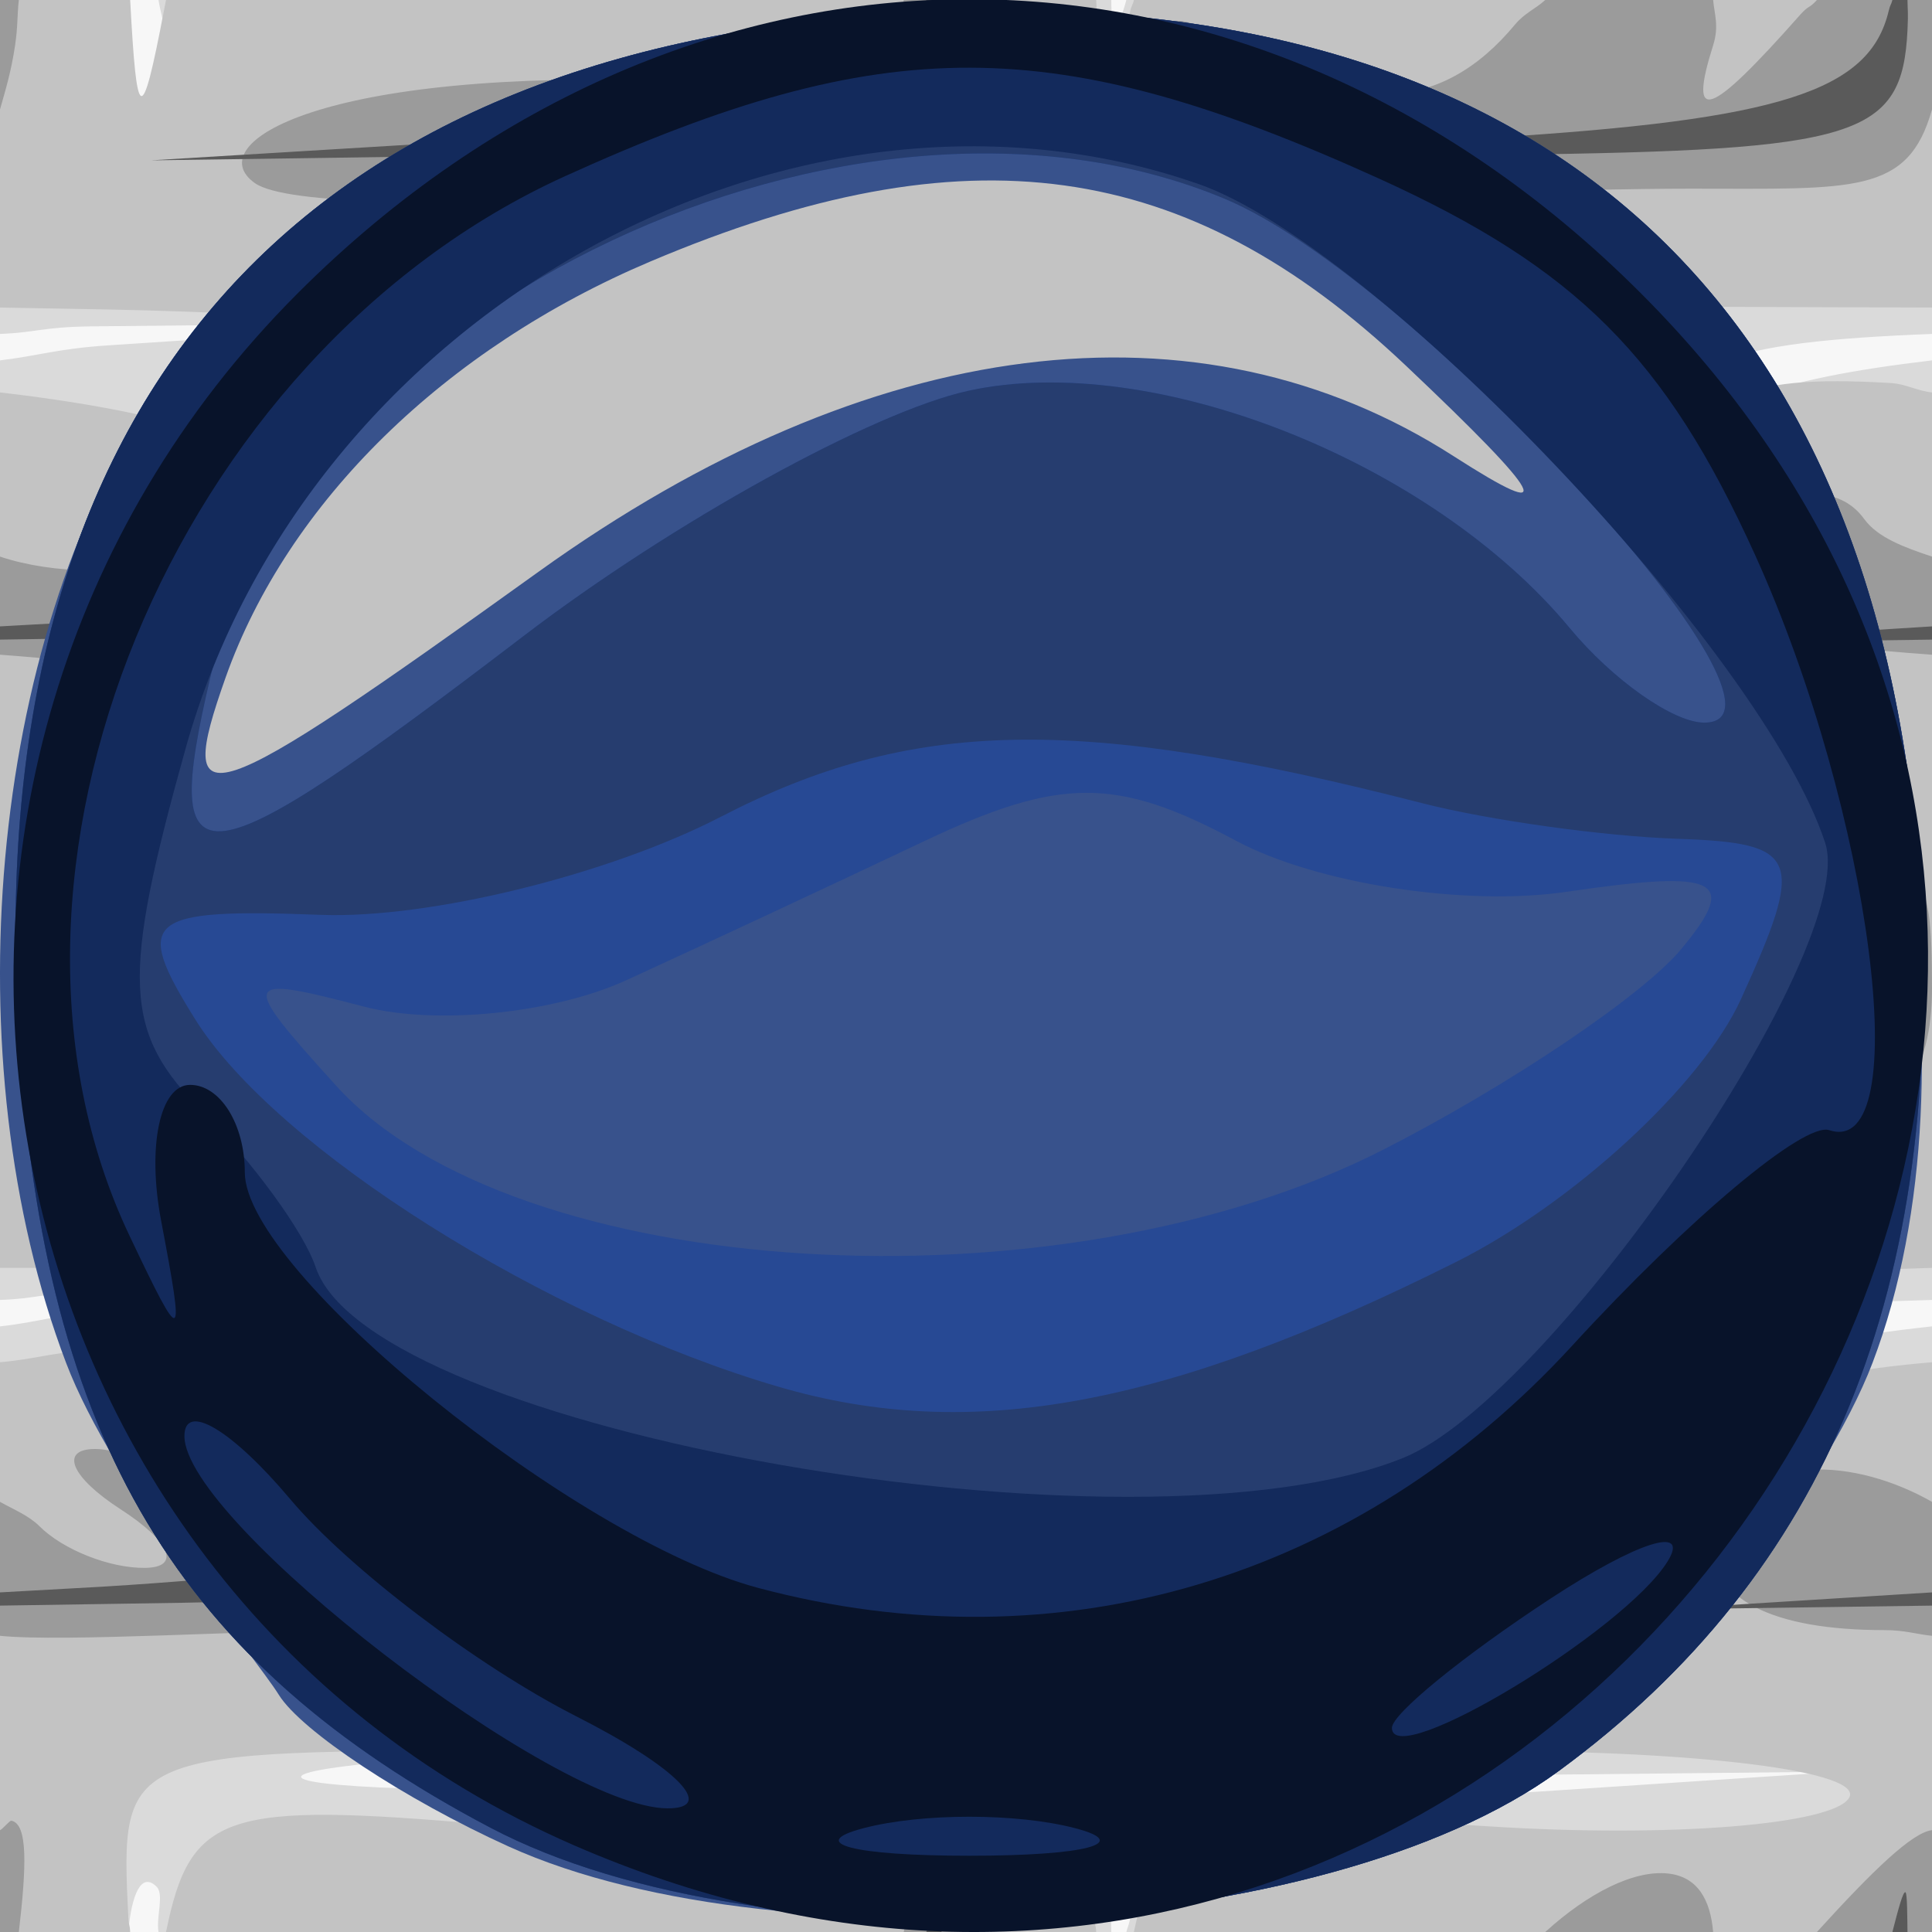
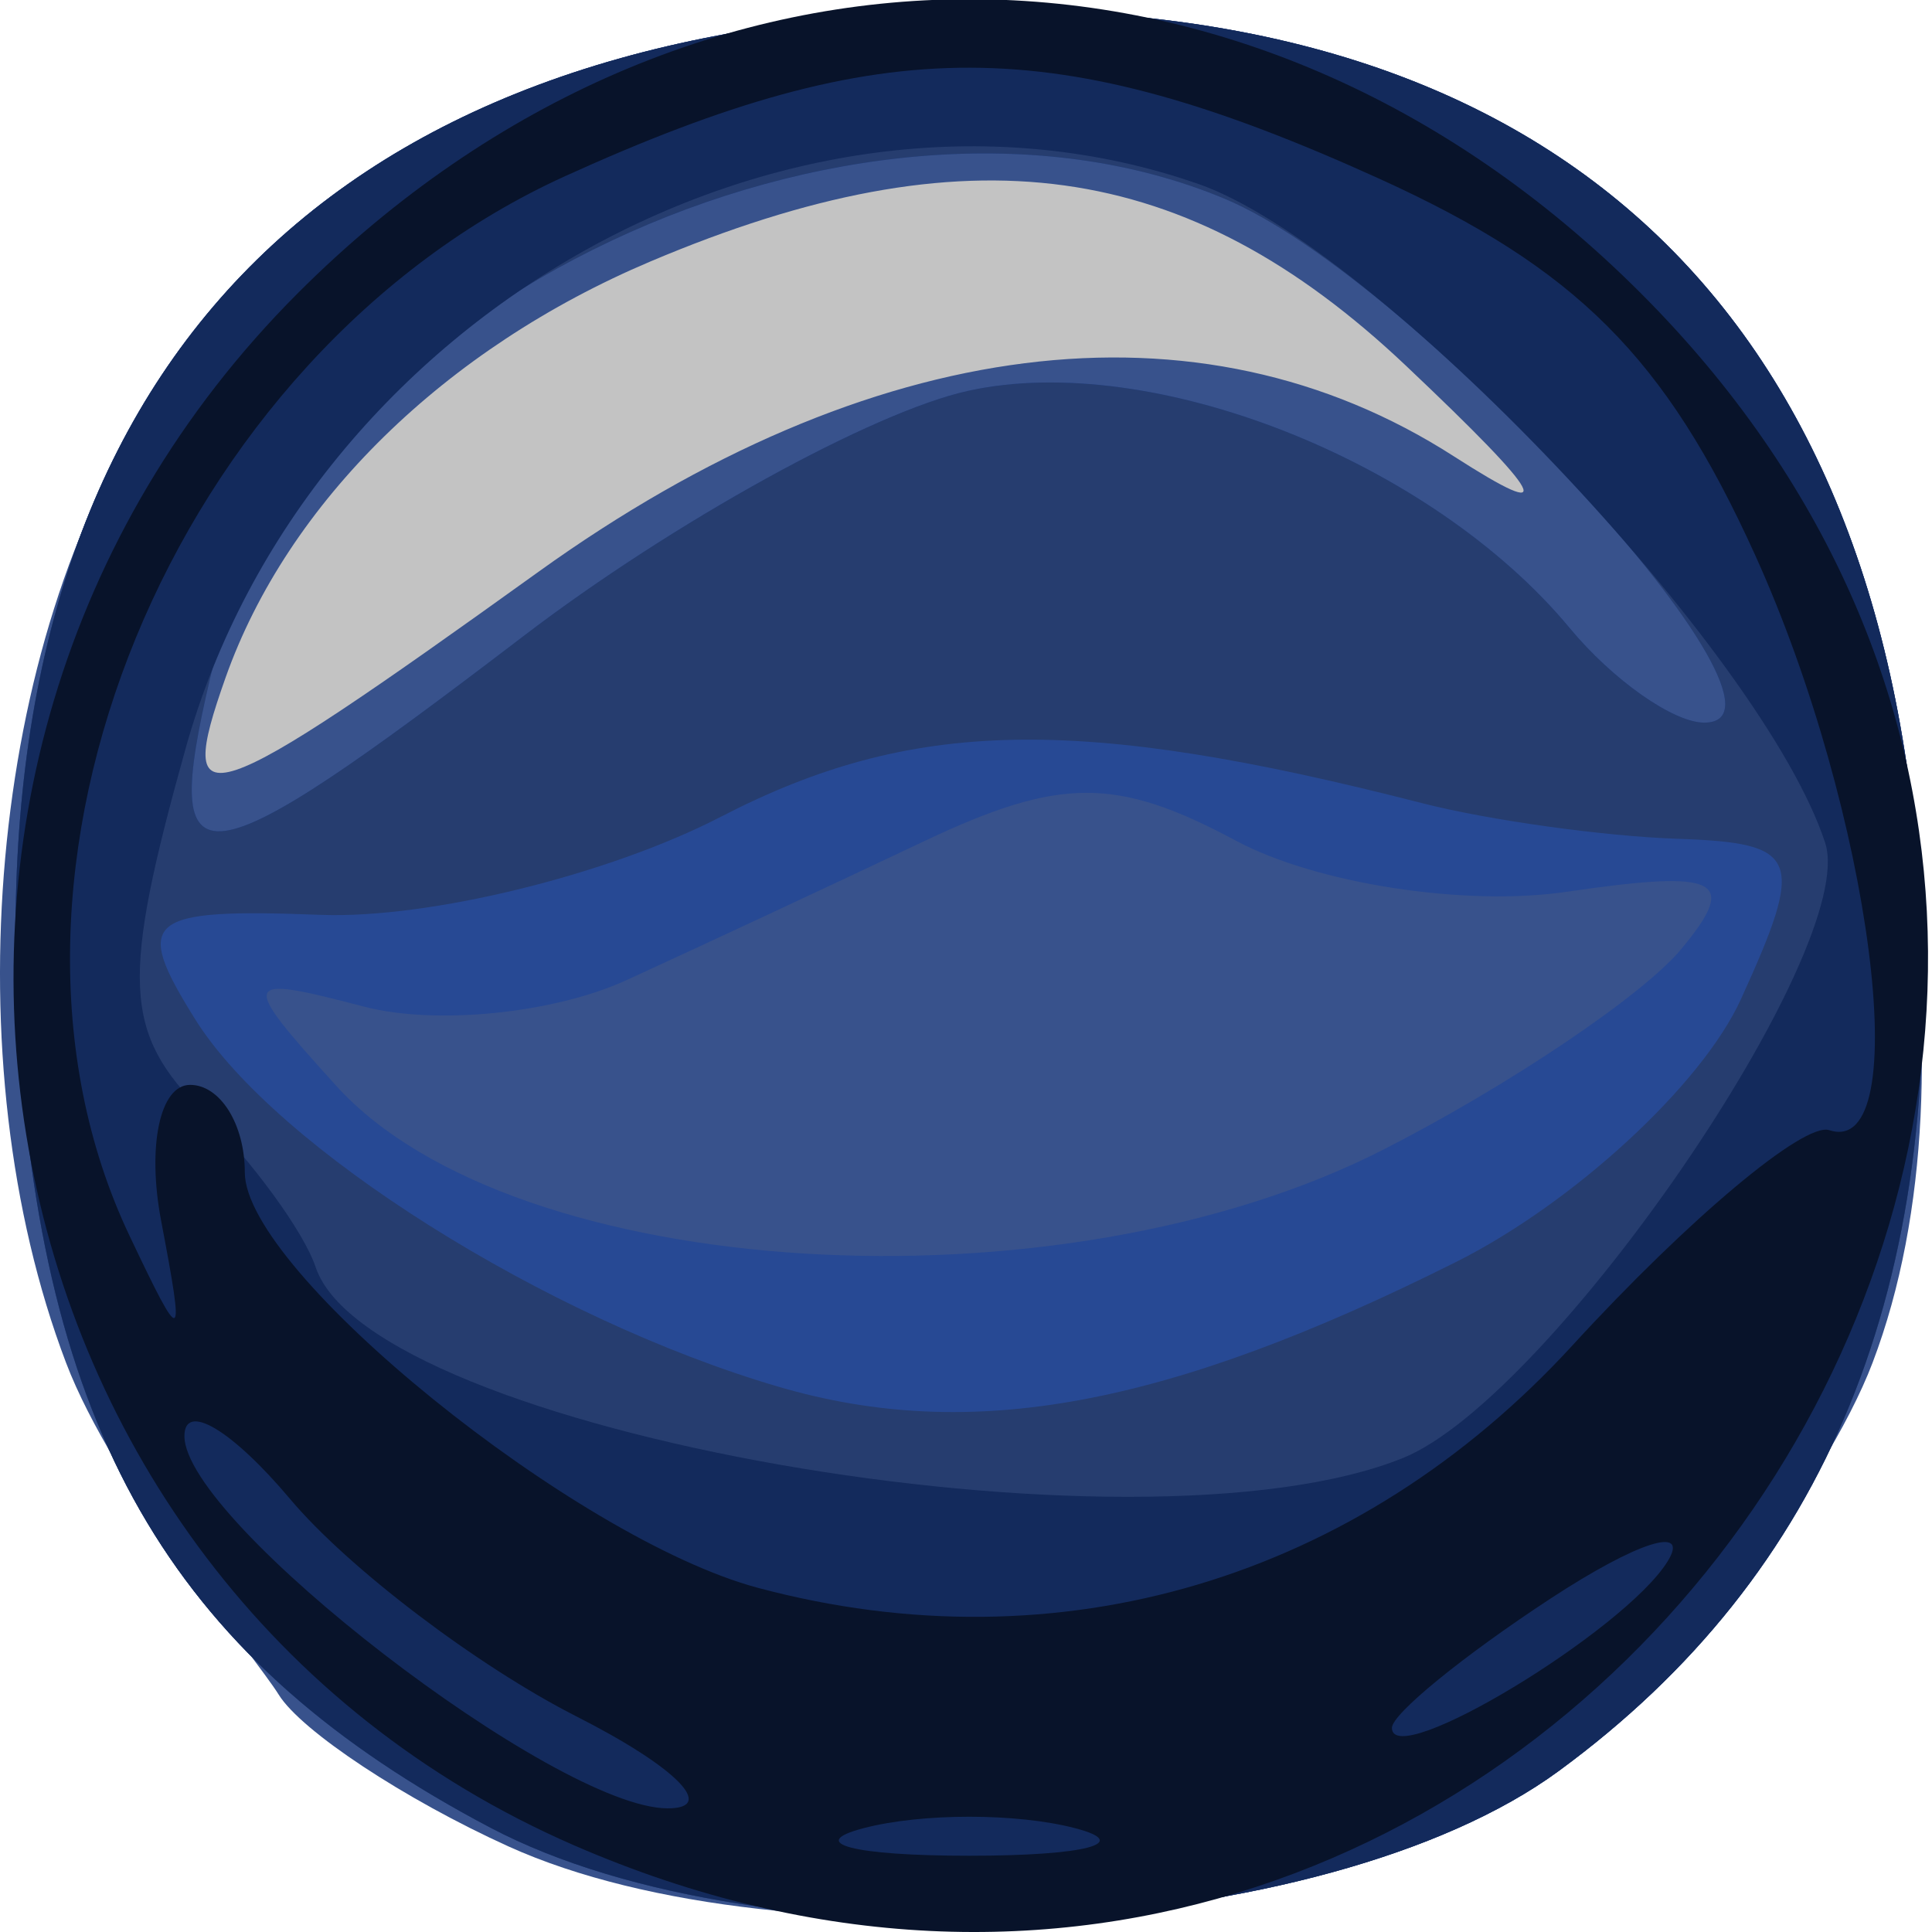
<svg xmlns="http://www.w3.org/2000/svg" xmlns:xlink="http://www.w3.org/1999/xlink" width="32px" height="32px" id="svg6030">
  <defs id="defs3">
    <linearGradient y2="301.93" x2="-11.716" y1="296.698" x1="-12.766" spreadMethod="pad" gradientTransform="scale(1.732051,0.57735)" gradientUnits="userSpaceOnUse" id="linearGradient8140" xlink:href="#linearGradient2685" />
    <linearGradient y2="264.469" x2="-14.394" y1="262.634" x1="-15.951" gradientTransform="scale(1.525896,0.655353)" gradientUnits="userSpaceOnUse" id="linearGradient8138" xlink:href="#linearGradient2615" />
    <linearGradient y2="301.783" x2="-10.865" y1="296.698" x1="-12.766" spreadMethod="pad" gradientTransform="scale(1.732051,0.57735)" gradientUnits="userSpaceOnUse" id="linearGradient8136" xlink:href="#linearGradient2685" />
    <linearGradient y2="264.469" x2="-14.394" y1="262.634" x1="-15.951" gradientTransform="scale(1.525896,0.655353)" gradientUnits="userSpaceOnUse" id="linearGradient8134" xlink:href="#linearGradient2615" />
    <linearGradient y2="302.962" x2="-10.565" y1="298.172" x1="-12.266" spreadMethod="pad" gradientTransform="scale(1.732051,0.57735)" gradientUnits="userSpaceOnUse" id="linearGradient8132" xlink:href="#linearGradient2685" />
    <linearGradient y2="264.469" x2="-14.394" y1="262.634" x1="-15.951" gradientTransform="scale(1.525896,0.655353)" gradientUnits="userSpaceOnUse" id="linearGradient8130" xlink:href="#linearGradient2615" />
    <linearGradient y2="301.414" x2="-11.016" y1="297.287" x1="-12.116" spreadMethod="pad" gradientTransform="scale(1.732051,0.57735)" gradientUnits="userSpaceOnUse" id="linearGradient8128" xlink:href="#linearGradient2685" />
    <linearGradient y2="264.469" x2="-14.394" y1="262.634" x1="-15.951" gradientTransform="scale(1.525896,0.655353)" gradientUnits="userSpaceOnUse" id="linearGradient8126" xlink:href="#linearGradient2615" />
    <linearGradient y2="302.225" x2="-11.991" y1="297.508" x1="-12.641" spreadMethod="pad" gradientTransform="scale(1.732051,0.57735)" gradientUnits="userSpaceOnUse" id="linearGradient8124" xlink:href="#linearGradient2685" />
    <linearGradient y2="264.469" x2="-14.394" y1="262.634" x1="-15.951" gradientTransform="scale(1.525896,0.655353)" gradientUnits="userSpaceOnUse" id="linearGradient8122" xlink:href="#linearGradient2615" />
    <linearGradient y2="303.11" x2="-9.89" y1="297.435" x1="-13.242" spreadMethod="pad" gradientTransform="scale(1.732051,0.57735)" gradientUnits="userSpaceOnUse" id="linearGradient8120" xlink:href="#linearGradient2685" />
    <linearGradient y2="264.469" x2="-14.394" y1="262.634" x1="-15.951" gradientTransform="scale(1.525896,0.655353)" gradientUnits="userSpaceOnUse" id="linearGradient8118" xlink:href="#linearGradient2615" />
    <linearGradient y2="302.373" x2="-11.716" y1="296.624" x1="-12.616" spreadMethod="pad" gradientTransform="scale(1.732051,0.57735)" gradientUnits="userSpaceOnUse" id="linearGradient8116" xlink:href="#linearGradient2685" />
    <linearGradient y2="264.469" x2="-14.394" y1="262.634" x1="-15.951" gradientTransform="scale(1.525896,0.655353)" gradientUnits="userSpaceOnUse" id="linearGradient8114" xlink:href="#linearGradient2615" />
    <linearGradient y2="302.225" x2="-10.065" y1="298.024" x1="-11.941" spreadMethod="pad" gradientTransform="scale(1.732051,0.57735)" gradientUnits="userSpaceOnUse" id="linearGradient8112" xlink:href="#linearGradient2685" />
    <linearGradient y2="264.469" x2="-14.394" y1="262.634" x1="-15.951" gradientTransform="scale(1.525896,0.655353)" gradientUnits="userSpaceOnUse" id="linearGradient8110" xlink:href="#linearGradient2615" />
    <pattern patternTransform="translate(0,140.3622)" id="pattern7397" xlink:href="#pattern6922" />
    <pattern patternTransform="translate(0,140.3622)" id="pattern6922" xlink:href="#pattern6914" />
    <pattern id="pattern6914" patternTransform="translate(-16,140.3622)" height="32" width="32" patternUnits="userSpaceOnUse">
      <rect transform="translate(16,-140.3622)" style="fill:#c4c4c4;fill-opacity:1;fill-rule:evenodd;stroke:none;stroke-width:0.725;stroke-linecap:square;stroke-linejoin:miter;stroke-miterlimit:4;stroke-dashoffset:0;stroke-opacity:1" id="rect6916" width="32" height="32" x="-16" y="140.362" />
    </pattern>
    <linearGradient id="linearGradient2615">
      <stop id="stop2617" offset="0" style="stop-color:#eaeaea;stop-opacity:1;" />
      <stop id="stop2619" offset="1" style="stop-color:#dfdfdf;stop-opacity:0;" />
    </linearGradient>
    <linearGradient id="linearGradient2685">
      <stop id="stop2687" offset="0" style="stop-color:#c8c8c8;stop-opacity:1;" />
      <stop id="stop2689" offset="1" style="stop-color:#919191;stop-opacity:1;" />
    </linearGradient>
  </defs>
  <g id="layer1">
-     <g id="g6227" transform="translate(14.72031,10.90972)">
-       <g transform="translate(237.2797,-180.2847)" id="g14992">
-         <path id="path14994" transform="translate(-108,-195)" d="M -144,364.375 L -144,396.375 L -112,396.375 L -112,364.375 L -144,364.375 z " style="fill:#f7f7f7;fill-opacity:1" />
-         <path id="path14996" transform="translate(-108,-195)" d="M -144,364.375 L -144,369.906 C -143.4,369.883 -143.291,369.791 -142.5,369.781 L -136.5,369.719 L -142.188,370.094 C -143.048,370.149 -143.354,370.267 -144,370.344 L -144,385.906 C -143.384,385.886 -143.327,385.791 -142.5,385.781 L -136.5,385.719 L -142.188,386.094 C -143.127,386.154 -143.334,386.271 -144,386.344 L -144,396.375 L -141.875,396.375 C -141.822,395.757 -141.66,395.371 -141.406,395.625 C -141.278,395.754 -141.416,396.123 -141.375,396.375 L -125.594,396.375 C -125.594,396.191 -125.609,396.192 -125.594,395.875 C -125.507,394.117 -124.775,393.844 -119.5,393.781 L -113.5,393.719 L -119.188,394.094 C -123.522,394.374 -124.967,394.857 -125.281,396.156 C -125.319,396.312 -125.313,396.262 -125.344,396.375 L -112,396.375 L -112,386.344 C -114.827,386.652 -115.995,387.11 -116.281,388.656 C -116.621,390.49 -116.674,390.455 -116.594,388.375 C -116.375,385.928 -115.618,386.025 -112,385.906 L -112,370.344 C -114.611,370.652 -116.03,371.115 -116.281,372.156 C -116.575,373.373 -116.664,373.303 -116.594,371.875 C -116.52,370.38 -115.4,370.038 -112,369.906 L -112,364.375 L -125.344,364.375 C -125.501,364.951 -125.592,364.914 -125.594,364.375 L -141.375,364.375 C -141.31,364.775 -141.135,365.12 -141.312,365.562 C -141.632,366.36 -141.858,366.102 -141.906,364.938 C -141.917,364.688 -141.891,364.566 -141.875,364.375 L -144,364.375 z M -120.5,369.719 L -126.188,370.094 C -130.522,370.374 -131.967,370.857 -132.281,372.156 C -132.575,373.373 -132.664,373.303 -132.594,371.875 C -132.507,369.617 -131.775,369.844 -126.5,369.781 L -120.5,369.719 z M -129.5,377.719 L -135.188,378.094 C -139.522,378.374 -140.967,378.857 -141.281,380.156 C -141.575,381.373 -141.664,381.303 -141.594,379.875 C -141.507,378.117 -140.775,377.844 -135.5,377.781 L -129.5,377.719 z M -113.5,377.719 L -119.188,378.094 C -123.522,378.374 -124.967,378.857 -125.281,380.156 C -125.575,381.373 -125.664,381.303 -125.594,379.875 C -125.507,378.117 -124.775,377.844 -119.5,377.781 L -113.5,377.719 z M -118.5,385.688 L -125.188,386.062 C -130.466,386.358 -131.956,386.81 -132.281,388.156 C -132.576,389.377 -132.664,389.307 -132.594,387.875 C -132.506,386.083 -131.772,385.853 -125.5,385.781 L -118.5,385.688 z M -138.25,393.625 C -136.463,393.403 -133.537,393.403 -131.75,393.625 C -129.963,393.847 -131.425,394.031 -135,394.031 C -138.575,394.031 -140.037,393.847 -138.25,393.625 z " style="fill:#dadada;fill-opacity:1" />
-         <path id="path14998" transform="translate(-108,-195)" d="M -144,364.375 L -144,369.469 L -142.25,369.5 C -138.537,369.575 -136.504,369.823 -137.75,370.062 C -139.057,370.314 -139.761,370.969 -139.375,371.594 C -138.932,372.311 -139.163,372.365 -140.094,371.781 C -140.751,371.369 -142.459,371.051 -144,370.875 L -144,385.375 L -142.344,385.375 C -134.554,385.375 -134.369,386.493 -142.125,386.719 C -143.101,386.747 -143.338,386.881 -144,386.938 L -144,396.375 L -141.844,396.375 C -141.851,396.234 -141.867,396.286 -141.875,396.125 C -142.011,393.382 -141.983,393.36 -135.25,393.375 C -131.387,393.384 -129.047,393.753 -129.781,394.219 C -130.487,394.667 -133.251,394.827 -135.938,394.594 C -140.29,394.215 -140.847,394.398 -141.25,396.375 L -125.844,396.375 C -125.851,396.236 -125.867,396.285 -125.875,396.125 C -126.01,393.391 -125.959,393.375 -119.438,393.375 C -115.83,393.375 -113.103,393.717 -113.375,394.156 C -113.647,394.596 -116.325,394.818 -119.344,394.625 C -124.215,394.314 -124.817,394.475 -125.219,396.375 L -112,396.375 L -112,386.938 C -114.538,387.156 -115.601,387.603 -116.094,389.375 C -116.735,391.682 -116.814,391.623 -116.906,388.625 L -116.75,385.531 L -112,385.375 L -112,370.875 C -112.271,370.844 -112.425,370.734 -112.688,370.719 C -115.241,370.568 -115.975,370.955 -116.312,372.688 C -116.654,374.441 -116.765,374.352 -116.875,372.125 L -116.828,369.453 L -112,369.469 L -112,364.375 L -125.219,364.375 C -125.235,364.45 -125.266,364.482 -125.281,364.562 C -125.645,366.465 -125.734,366.356 -125.844,364.375 L -141.25,364.375 C -141.262,364.436 -141.269,364.467 -141.281,364.531 C -141.66,366.523 -141.734,366.414 -141.844,364.375 L -144,364.375 z M -126.344,369.375 C -122.677,369.375 -119.964,369.652 -120.312,370 C -120.661,370.348 -123.249,370.625 -126.062,370.625 C -130.335,370.625 -131.317,370.982 -132.031,372.75 C -132.815,374.691 -132.88,374.647 -132.938,372.125 C -132.948,371.667 -133.167,370.479 -132.231,369.719 C -131.075,368.78 -127.453,369.375 -126.344,369.375 z M -135.344,377.375 C -131.677,377.375 -128.929,377.617 -129.25,377.938 C -129.571,378.258 -132.223,378.578 -135.156,378.625 C -139.643,378.697 -140.609,379.031 -141.156,380.781 C -141.715,382.569 -141.821,382.488 -141.906,380.125 C -142.005,377.39 -141.974,377.375 -135.344,377.375 z M -119.344,377.375 C -111.347,377.375 -111.293,378.316 -119.281,378.5 C -124.15,378.612 -124.951,378.911 -125.312,380.75 C -125.639,382.41 -125.768,382.279 -125.875,380.125 C -126.011,377.386 -125.983,377.375 -119.344,377.375 z M -132.938,385.688 L -125.75,385.375 C -121.763,385.383 -119.037,385.743 -119.688,386.156 C -120.338,386.57 -123.344,386.817 -126.375,386.719 C -131.295,386.56 -131.936,386.758 -132.312,388.688 C -132.653,390.432 -132.765,390.345 -132.875,388.125 L -132.938,385.688 z " style="fill:#c3c3c3;fill-opacity:1" />
-         <path id="path15000" transform="translate(-108,-195)" d="M -144,364.375 L -144,366.188 C -143.912,365.875 -143.815,365.566 -143.75,365.125 C -143.702,364.797 -143.718,364.64 -143.688,364.375 L -144,364.375 z M -139.781,367.406 C -138.741,368.15 -128.681,367.439 -127.875,366.562 C -127.579,366.24 -127.629,365.314 -127.906,364.375 L -129.031,364.375 C -129.236,365.543 -130.029,365.822 -132.75,365.719 C -138.686,365.494 -140.695,366.754 -139.781,367.406 z M -118.406,364.375 C -118.572,364.526 -118.748,364.591 -118.906,364.781 C -120.137,366.264 -121.674,366.316 -123.781,365 C -124.597,364.49 -124.957,364.684 -124.781,365.531 C -124.63,366.26 -123.406,367.1 -122.062,367.375 C -120.719,367.65 -118.051,367.5 -116,367.5 C -113.293,367.5 -112.397,367.603 -112,366.188 L -112,364.375 L -113.906,364.375 C -114.044,364.527 -114.035,364.452 -114.188,364.625 C -115.697,366.329 -116.043,366.45 -115.625,365.125 C -115.524,364.806 -115.605,364.608 -115.625,364.375 L -118.406,364.375 z M -135.906,370.469 C -136.474,370.342 -137.266,370.896 -138.188,372.156 C -139.263,373.627 -142.235,374.183 -144,373.594 L -144,375.219 C -143.169,375.278 -142.473,375.375 -141.5,375.375 C -135.233,375.375 -135,375.285 -135,372.875 C -135,371.409 -135.338,370.595 -135.906,370.469 z M -120.312,370.781 C -121.309,370.635 -122.371,371.206 -122.688,372.031 C -123.024,372.909 -124.037,373.316 -125.125,373.031 C -126.149,372.764 -127.254,372.97 -127.562,373.469 C -127.871,373.967 -128.657,374.352 -129.312,374.344 C -130.028,374.335 -129.901,373.957 -129,373.375 C -127.787,372.591 -127.931,372.387 -129.75,372.375 C -133.324,372.351 -131.887,374.817 -128,375.375 L -119,375.375 L -119,373.75 C -119,372.987 -119,371.375 -120.312,370.781 z M -113.875,372.562 C -114.788,372.498 -116,373.364 -116,374.406 C -116,374.783 -114.222,375.061 -112,375.219 L -112,373.594 C -112.451,373.443 -112.896,373.284 -113.125,372.969 C -113.31,372.714 -113.571,372.584 -113.875,372.562 z M -129.219,378.375 C -129.77,378.375 -129.983,379.275 -129.688,380.406 C -129.248,382.086 -129.412,382.267 -130.562,381.312 C -131.337,380.67 -132.691,380.415 -133.562,380.75 C -134.434,381.085 -135.966,380.911 -136.969,380.375 C -138.282,379.672 -139.111,379.81 -139.969,380.844 C -140.624,381.633 -140.957,382.626 -140.688,383.062 C -140.418,383.499 -137.45,383.625 -133.938,383.625 L -128.031,383.562 L -127.812,381.125 C -128.034,379.613 -128.667,378.375 -129.219,378.375 z M -112.312,378.938 C -112.582,378.772 -113.082,379.028 -113.938,379.562 C -115.002,380.227 -115.595,381.235 -115.25,381.812 C -114.905,382.39 -115.269,382.326 -116.062,381.688 C -117.841,380.256 -124.942,380.362 -124.688,381.812 C -124.586,382.392 -122.7,383.097 -120.5,383.375 C -114.187,384.172 -112,383.501 -112,380.75 C -112,379.693 -112.043,379.103 -112.312,378.938 z M -118.812,381.688 C -118.015,382.007 -118.241,382.233 -119.406,382.281 C -120.46,382.325 -121.051,382.082 -120.719,381.75 C -120.386,381.418 -119.534,381.399 -118.812,381.688 z M -135.156,386.438 C -135.569,386.202 -136.161,386.603 -136.625,387.812 C -136.942,388.64 -137.84,388.974 -138.75,388.625 C -139.906,388.181 -140.124,388.399 -139.531,389.438 C -138.875,390.587 -138.972,390.637 -140.062,389.625 C -140.803,388.938 -141.86,388.367 -142.438,388.375 C -143.015,388.383 -142.825,388.842 -142,389.375 C -141.175,389.908 -140.998,390.335 -141.594,390.344 C -142.19,390.352 -142.963,390.037 -143.344,389.656 C -143.527,389.473 -143.773,389.379 -144,389.25 L -144,391.469 C -142.941,391.577 -139.806,391.375 -138.188,391.375 C -135.843,391.375 -135.131,390.867 -134.75,388.875 C -134.496,387.546 -134.744,386.673 -135.156,386.438 z M -119.75,386.781 C -120.162,387.194 -120.5,388.029 -120.5,388.625 C -120.5,389.221 -121.111,389.902 -121.875,390.156 C -122.836,390.476 -126.775,390.058 -128.25,389.094 C -130.431,387.667 -130.844,387.621 -130.375,388.844 C -130.041,389.714 -130.37,390.397 -131.156,390.438 C -131.903,390.476 -131.647,390.837 -130.594,391.25 C -129.541,391.663 -127.741,391.912 -126.594,391.781 C -125.447,391.651 -123.263,391.483 -121.75,391.438 C -119.458,391.368 -119,390.91 -119,388.688 C -119,387.221 -119.338,386.369 -119.75,386.781 z M -114.031,388.719 C -114.937,388.772 -115.656,389.179 -115.656,389.906 C -115.656,390.859 -114.658,391.375 -112.781,391.375 C -112.45,391.375 -112.278,391.44 -112,391.469 L -112,389.25 C -112.63,388.892 -113.366,388.679 -114.031,388.719 z M -128.781,394.375 C -128.892,394.375 -128.902,394.875 -128.938,395.875 C -128.945,396.082 -129.002,396.208 -129.031,396.375 L -127.906,396.375 C -127.957,396.203 -127.962,396.045 -128.031,395.875 C -128.439,394.875 -128.67,394.375 -128.781,394.375 z M -143.812,394.531 C -143.839,394.526 -143.969,394.684 -144,394.688 L -144,396.375 L -143.688,396.375 C -143.562,395.291 -143.535,394.588 -143.812,394.531 z M -121.812,394.688 C -122.534,394.399 -123.386,394.418 -123.719,394.75 C -124.051,395.082 -123.46,395.325 -122.406,395.281 C -121.241,395.233 -121.015,395.007 -121.812,394.688 z M -112,394.688 C -112.328,394.727 -112.974,395.349 -113.906,396.375 L -112,396.375 L -112,394.688 z M -116.375,395.406 C -116.938,395.347 -117.692,395.726 -118.406,396.375 L -115.625,396.375 C -115.671,395.831 -115.889,395.457 -116.375,395.406 z " style="fill:#9b9b9b;fill-opacity:1" />
-         <path id="path15002" transform="translate(-108,-195)" d="M -128.656,364.375 C -128.683,364.478 -128.686,364.427 -128.719,364.562 C -129.038,365.885 -130.512,366.361 -135.312,366.656 L -141.5,367.031 L -135,366.938 C -129.229,366.863 -128.494,366.651 -128.406,364.875 C -128.391,364.566 -128.404,364.562 -128.406,364.375 L -128.656,364.375 z M -112.656,364.375 C -112.683,364.478 -112.686,364.427 -112.719,364.562 C -113.038,365.885 -114.512,366.361 -119.312,366.656 L -125.5,367.031 L -119,366.938 C -113.229,366.863 -112.493,366.651 -112.406,364.875 C -112.391,364.566 -112.404,364.562 -112.406,364.375 L -112.656,364.375 z M -135.438,371.719 C -135.488,371.671 -135.572,371.954 -135.719,372.562 C -136.038,373.885 -137.512,374.361 -142.312,374.656 L -144,374.75 L -144,374.969 L -142,374.938 C -136.229,374.863 -135.494,374.651 -135.406,372.875 C -135.371,372.161 -135.387,371.766 -135.438,371.719 z M -119.438,371.719 C -119.488,371.671 -119.572,371.954 -119.719,372.562 C -120.038,373.885 -121.512,374.361 -126.312,374.656 L -132.5,375.031 L -126,374.938 C -120.229,374.863 -119.493,375.513 -119.406,372.875 C -119.371,372.161 -119.387,371.766 -119.438,371.719 z M -112,374.75 L -116.5,375.031 L -112,374.969 L -112,374.75 z M -128.438,379.719 C -128.488,379.671 -128.572,379.954 -128.719,380.562 C -129.038,381.885 -130.512,382.361 -135.312,382.656 L -141.5,383.031 L -135,382.938 C -127.979,383.238 -128.494,382.651 -128.406,380.875 C -128.371,380.161 -128.387,379.766 -128.438,379.719 z M -112.438,379.719 C -112.488,379.671 -112.572,379.954 -112.719,380.562 C -113.038,381.885 -114.512,382.361 -119.312,382.656 L -125.5,383.031 L -119,382.938 C -113.229,382.863 -112.493,382.651 -112.406,380.875 C -112.371,380.161 -112.387,379.766 -112.438,379.719 z M -135.438,387.719 C -135.488,387.671 -135.572,387.954 -135.719,388.562 C -136.038,389.885 -137.512,390.361 -142.312,390.656 L -144,390.75 L -144,390.969 L -142,390.938 C -136.229,390.863 -135.494,390.651 -135.406,388.875 C -135.371,388.161 -135.387,387.766 -135.438,387.719 z M -119.438,387.719 C -119.488,387.671 -119.572,387.954 -119.719,388.562 C -120.038,389.885 -121.512,390.361 -126.312,390.656 L -132.5,391.031 L -126,390.938 C -120.229,390.863 -119.493,390.651 -119.406,388.875 C -119.371,388.161 -119.387,387.766 -119.438,387.719 z M -112,390.75 L -116.5,391.031 L -112,390.969 L -112,390.75 z M -128.438,395.719 C -128.477,395.682 -128.563,396.015 -128.656,396.375 L -128.406,396.375 C -128.41,396.129 -128.409,395.746 -128.438,395.719 z M -112.438,395.719 C -112.477,395.682 -112.563,396.015 -112.656,396.375 L -112.406,396.375 C -112.41,396.129 -112.409,395.746 -112.438,395.719 z " style="fill:#5a5a5a;fill-opacity:1" />
-       </g>
-     </g>
+     <g id="g6227" transform="translate(14.72031,10.90972)" />
    <g transform="translate(-207.9453,-252.3931)" id="g20018">
      <path style="fill:#c3c3c3;fill-opacity:1;fill-rule:evenodd;stroke:none;stroke-width:1px;stroke-linecap:butt;stroke-linejoin:miter;stroke-opacity:1" d="M 222.231,254.448 C 218.575,255.073 208.169,261.385 210.169,265.385 C 212.169,269.385 219.856,265.698 221.856,265.698 C 223.856,265.698 237.856,264.698 235.856,260.698 C 233.856,256.698 225.888,253.823 222.231,254.448 z " id="path2683" />
      <path id="path20028" d="M 216.37,282.977 C 214.649,282.197 212.935,281.065 212.561,280.461 C 212.188,279.857 209.822,277.023 209.039,274.964 C 207.143,269.978 207.77,262.98 210.47,259.002 C 211.99,256.762 215.6,254.177 218.625,253.347 C 223.847,251.915 234.158,255.131 236.571,258.687 C 239.229,262.604 240.844,270.012 238.961,274.964 C 238.178,277.023 235.589,280.346 233.962,281.548 C 230.256,284.289 220.939,285.045 216.37,282.977 z M 216.867,261.862 C 222.355,257.919 227.799,257.233 232.027,259.952 C 233.78,261.078 233.549,260.642 231.234,258.452 C 227.594,255.008 223.958,254.506 218.718,256.724 C 215.315,258.164 212.711,260.714 211.683,263.612 C 210.829,266.022 211.297,265.864 216.867,261.862 z " style="fill:#38528c;fill-opacity:1" />
      <path id="path20026" d="M 216.071,282.667 C 210.891,279.94 208.685,276.258 208.26,269.626 C 207.594,259.24 212.679,253.267 222.737,252.622 C 233.122,251.956 239.095,257.041 239.74,267.099 C 240.164,273.702 238.22,278.459 233.763,281.726 C 229.894,284.563 220.611,285.057 216.071,282.667 z M 230.857,271.435 C 232.934,270.375 235.155,268.88 235.793,268.112 C 236.751,266.957 236.423,266.793 233.894,267.164 C 232.213,267.411 229.749,267.031 228.419,266.319 C 226.438,265.258 225.502,265.26 223.25,266.327 C 221.738,267.044 219.517,268.08 218.316,268.63 C 217.114,269.18 215.16,269.376 213.974,269.066 C 211.922,268.529 211.899,268.594 213.512,270.375 C 216.458,273.631 225.473,274.182 230.857,271.435 z M 216.616,262.929 C 219.088,261.041 222.404,259.213 223.983,258.866 C 227.02,258.199 231.644,260.023 233.945,262.796 C 234.66,263.658 235.663,264.362 236.173,264.362 C 238.119,264.362 231.382,257.002 228.232,255.686 C 222.09,253.119 212.873,257.468 211.429,263.612 C 210.597,267.155 211.182,267.078 216.616,262.929 z " style="fill:#274994" />
      <path id="path20024" d="M 216.071,282.667 C 210.891,279.94 208.685,276.258 208.26,269.626 C 207.594,259.24 212.679,253.267 222.737,252.622 C 233.122,251.956 239.095,257.041 239.74,267.099 C 240.164,273.702 238.22,278.459 233.763,281.726 C 229.894,284.563 220.611,285.057 216.071,282.667 z M 232.053,273.3 C 234.007,272.323 236.135,270.361 236.781,268.942 C 237.851,266.595 237.756,266.355 235.729,266.286 C 234.503,266.244 232.6,265.978 231.5,265.696 C 225.795,264.232 223.049,264.286 219.886,265.921 C 218.028,266.882 215.049,267.613 213.265,267.546 C 210.347,267.436 210.138,267.61 211.179,269.277 C 212.514,271.414 216.994,274.236 220.843,275.363 C 224.023,276.294 227.262,275.698 232.053,273.3 z M 216.616,262.929 C 219.088,261.041 222.404,259.213 223.983,258.866 C 227.02,258.199 231.644,260.023 233.945,262.796 C 234.66,263.658 235.663,264.362 236.173,264.362 C 238.119,264.362 231.382,257.002 228.232,255.686 C 222.09,253.119 212.873,257.468 211.429,263.612 C 210.597,267.155 211.182,267.078 216.616,262.929 z " style="fill:#263d6f" />
      <path id="path20022" d="M 216.071,282.667 C 210.891,279.94 208.685,276.258 208.26,269.626 C 207.594,259.24 212.679,253.267 222.737,252.622 C 233.122,251.956 239.095,257.041 239.74,267.099 C 240.164,273.702 238.22,278.459 233.763,281.726 C 229.894,284.563 220.611,285.057 216.071,282.667 z M 231.183,276.542 C 233.631,275.553 238.745,268.103 238.176,266.354 C 237.149,263.201 230.747,256.47 227.797,255.441 C 221.082,253.101 213.04,257.578 211.023,264.778 C 209.947,268.624 209.986,269.491 211.294,270.799 C 212.134,271.639 212.98,272.801 213.173,273.38 C 214.081,276.104 226.757,278.33 231.183,276.542 z " style="fill:#132a5c" />
      <path id="path20020" d="M 217.45,282.956 C 207.361,278.561 204.978,265.149 212.882,257.245 C 219.369,250.758 228.631,250.758 235.118,257.245 C 247.529,269.656 233.566,289.975 217.45,282.956 z M 225.75,282.673 C 224.787,282.421 223.213,282.421 222.25,282.673 C 221.287,282.924 222.075,283.13 224,283.13 C 225.925,283.13 226.713,282.924 225.75,282.673 z M 217.5,280.826 C 215.85,279.988 213.713,278.366 212.75,277.221 C 211.787,276.077 211,275.608 211,276.179 C 211,277.6 217.148,282.339 219,282.345 C 219.825,282.348 219.15,281.664 217.5,280.826 z M 235.567,278.253 C 235.941,277.649 235.066,277.928 233.623,278.873 C 232.18,279.819 231,280.781 231,281.012 C 231,281.736 234.854,279.407 235.567,278.253 z M 233.993,274.674 C 235.915,272.577 237.828,270.975 238.244,271.112 C 239.688,271.59 238.945,265.838 237.012,261.578 C 235.528,258.308 234.054,256.835 230.784,255.35 C 225.415,252.914 222.604,252.905 217.309,255.309 C 210.803,258.262 207.255,266.893 210.091,272.862 C 210.976,274.726 211.012,274.709 210.614,272.612 C 210.379,271.375 210.595,270.362 211.094,270.362 C 211.592,270.362 212,271.014 212,271.811 C 212,273.452 217.474,277.884 220.5,278.693 C 225.489,280.026 230.438,278.552 233.993,274.674 z " style="fill:#08132a;fill-opacity:1" />
    </g>
  </g>
</svg>
